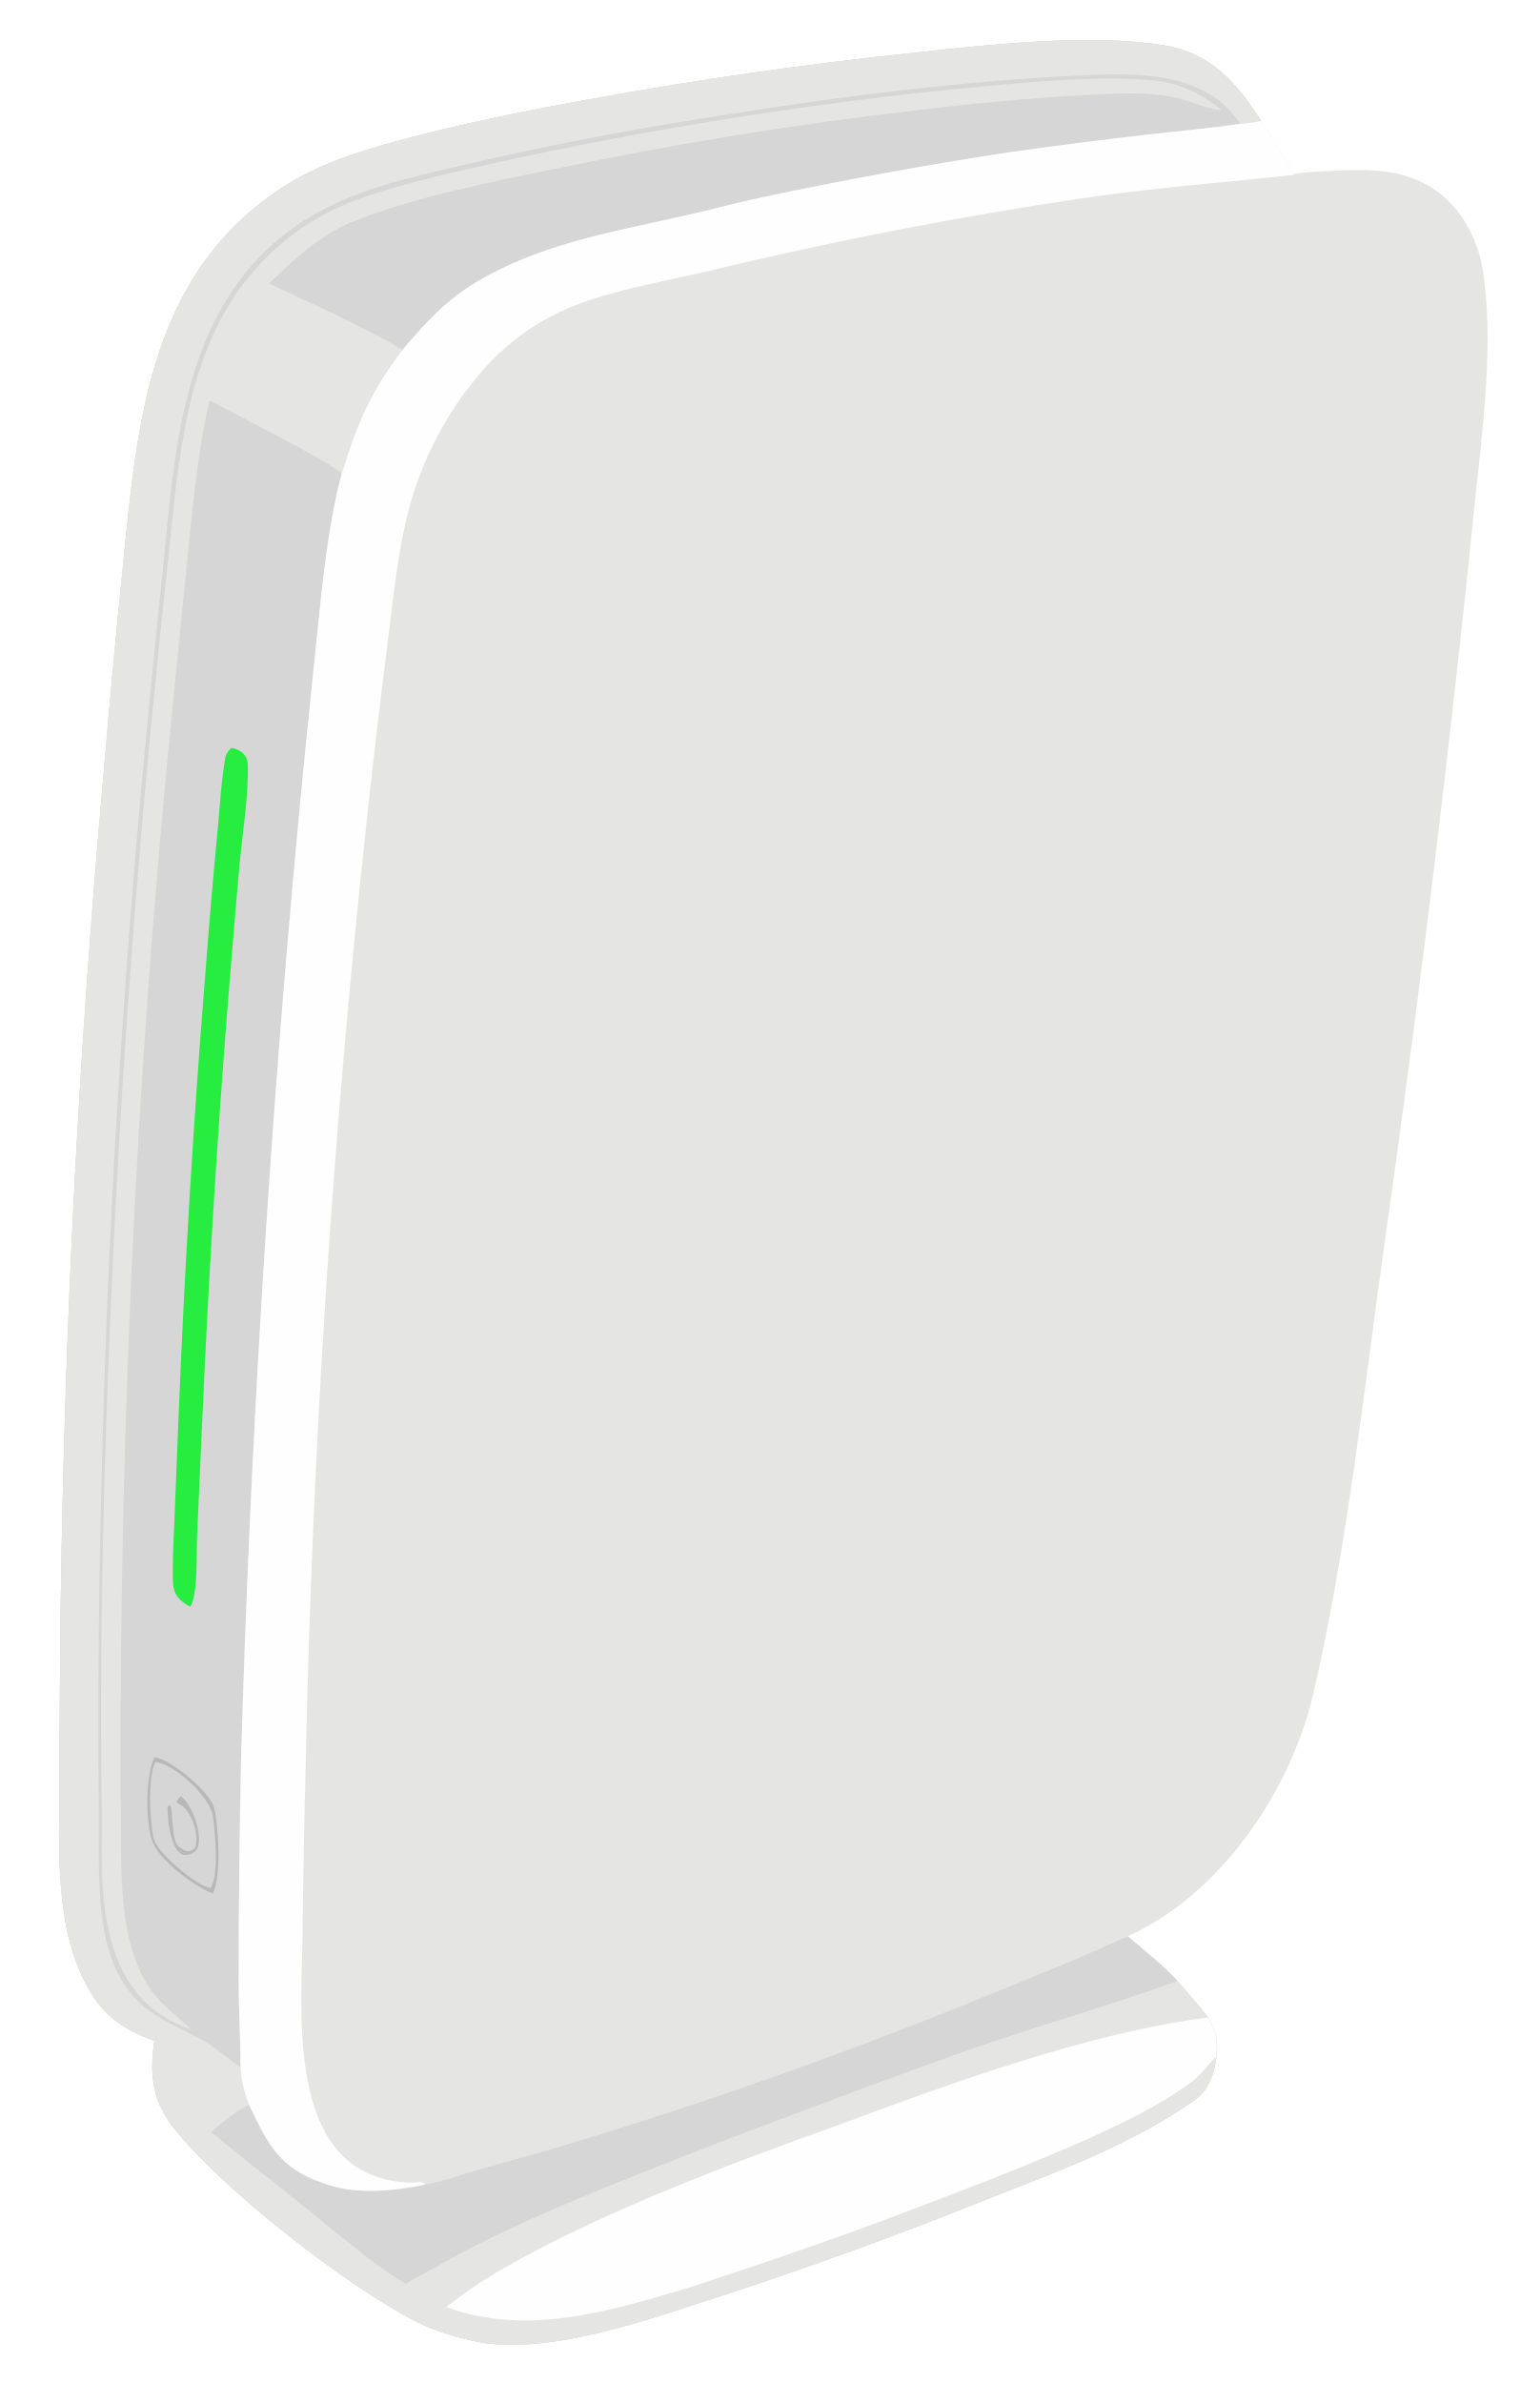
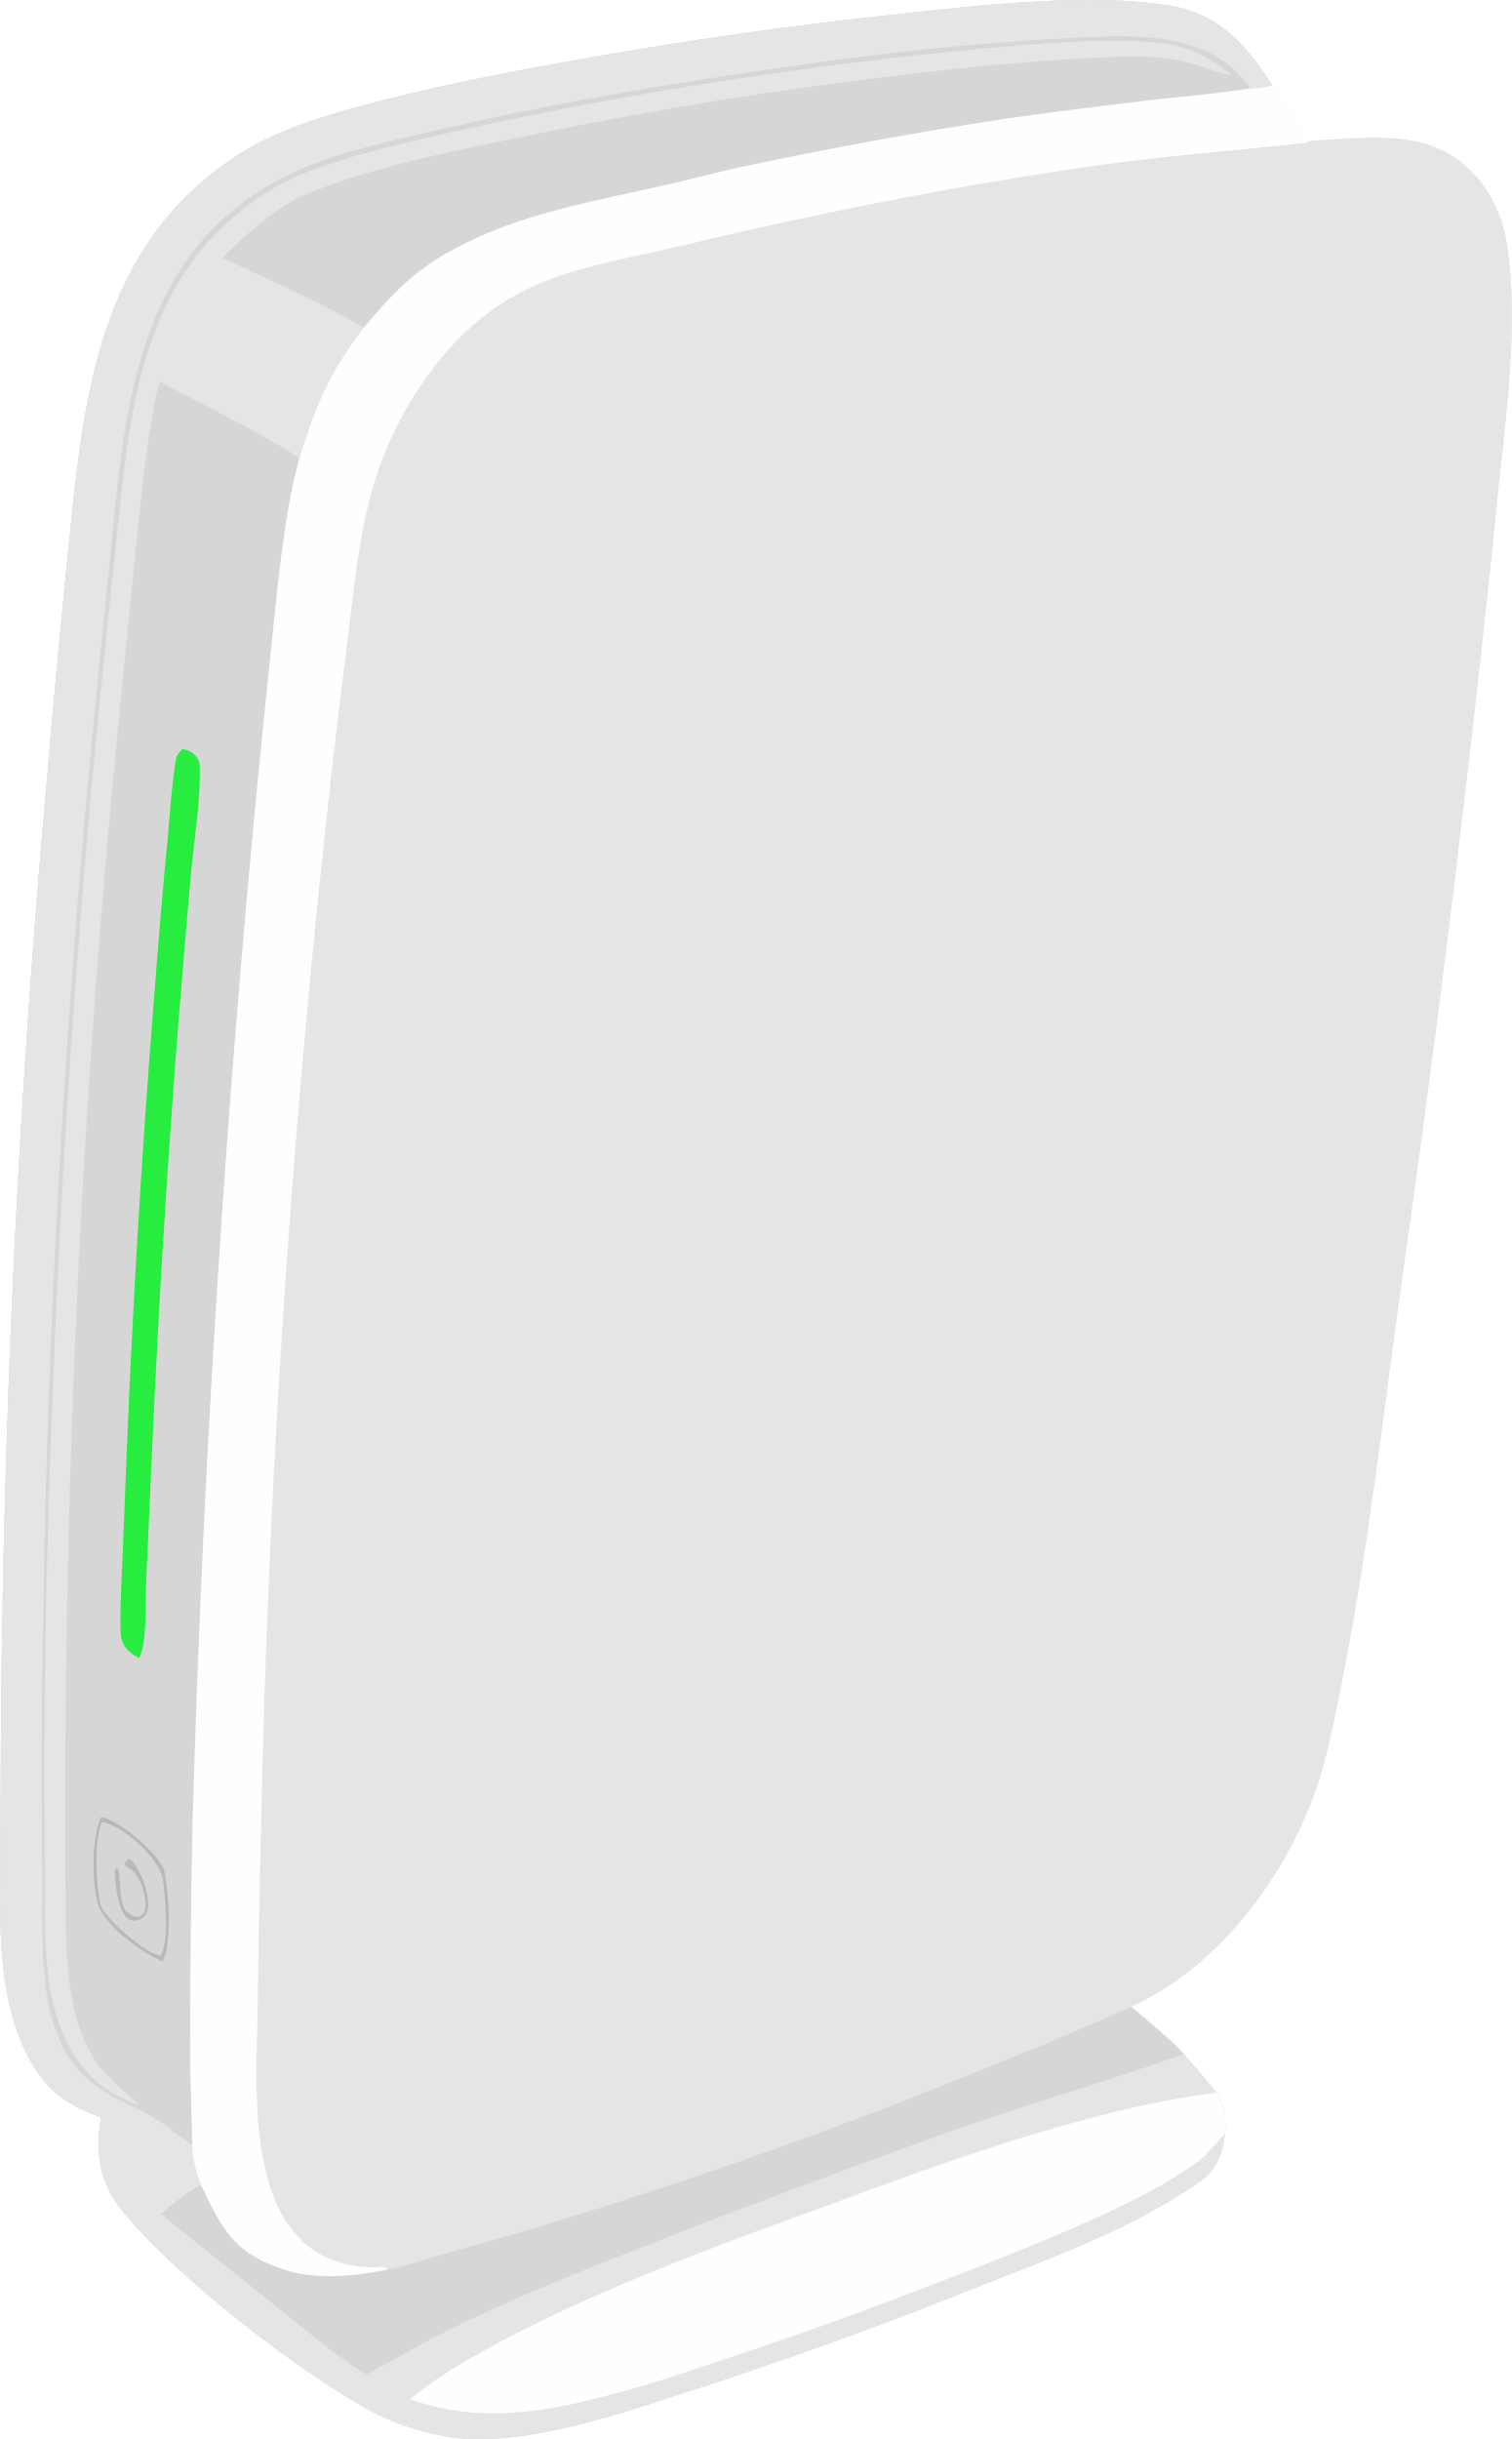
- <svg xmlns="http://www.w3.org/2000/svg" width="730" height="1130" viewBox="0 0 730 1130" version="1.1" id="svg18">
+ <svg xmlns="http://www.w3.org/2000/svg" width="338.779" height="546.43" viewBox="0 0 677.558 1092.86" version="1.1" id="svg18">
  <defs id="defs18" />
-   <path fill="#e5e5e4" d="m 73.25,967.8 c -13,-4.8 -22.6,-10.5 -30,-22.6 C 25.41,916.3 28.11,876.4 28.18,844 c 0.1,-27.2 0.25,-54.3 0.59,-81.5 1.78,-131.3 8.48,-262.5 20.18,-393.3 2.9,-34.4 6.1,-68.9 9.6,-103.3 6.8,-68 13,-137 76.45,-177.7 15.2,-9.84 34.6,-16.2 51.9,-20.94 31,-8.47 63,-14.82 94.5,-20.5 50.4,-9.16 101.1,-16.41 152,-21.72 35.2,-3.85 83.5,-9.28 118.6,-3.55 22.4,3.65 34.5,17.76 46.2,35.84 5.5,8.24 10.3,16.52 15.3,25.13 5.3,-0.91 12.7,-1.13 18.1,-1.41 17.3,-0.9 34.2,-1.21 49.1,9.05 13.1,9.1 20.7,24.2 22.9,39.8 4.8,33.8 -0.3,73.4 -4,107.2 -2.2,22.6 -4.6,45.1 -7.1,67.6 -10.4,95.4 -22.4,190.6 -35.9,285.6 -10,71 -17.5,143 -33.7,212.9 -10.7,46 -44,95.2 -88.1,115 5.3,4.4 19.4,16 23.6,21.2 5.4,6 9.7,10.9 14.6,17.3 4.1,7.2 4.5,10.3 3.9,18.8 -1.1,9.1 -4.1,16.5 -12,21.5 -33.1,23 -72.7,36 -109.7,51 -35.5,14 -71.6,27 -107.8,39 -34.9,11 -81.5,29 -118,24 -11,-2 -21.8,-5 -31.8,-10 -33.3,-17 -92.6,-63 -116.05,-93 -9.6,-13 -10.6,-25.2 -8.3,-40.2 z" id="path1" />
-   <path fill="#d7d6d6" d="m 73.25,967.8 c -13,-4.8 -22.6,-10.5 -30,-22.6 C 25.41,916.3 28.11,876.4 28.18,844 c 0.1,-27.2 0.25,-54.3 0.59,-81.5 1.78,-131.3 8.48,-262.5 20.18,-393.3 2.9,-34.4 6.1,-68.9 9.6,-103.3 6.8,-68 13,-137 76.45,-177.7 15.2,-9.84 34.6,-16.2 51.9,-20.94 31,-8.47 63,-14.82 94.5,-20.5 50.4,-9.16 101.1,-16.41 152,-21.72 35.2,-3.85 83.5,-9.28 118.6,-3.55 22.4,3.65 34.5,17.76 46.2,35.84 -2.4,0.56 -7.7,1.44 -10,1.35 -13.4,2.07 -27.6,3.29 -41.2,4.83 -22.8,2.58 -45.6,5.48 -68.3,8.69 -39.5,6.04 -78.8,13.2 -117.9,21.5 -11.7,2.5 -23.2,5.7 -34.9,8.3 -32,7.3 -64,12.5 -93.3,28 -18.9,10 -28.3,20.2 -41.7,35.9 -15.6,20.8 -21.1,34 -28.8,58.7 -6.6,24.2 -9.4,54.2 -12,79.4 -3.3,31.5 -6.5,63 -9.4,94.6 -13.4,145.4 -22.2,291.2 -26.4,437.2 -0.7,35.1 -1.1,70.2 -1.1,105.3 0.1,13 0.9,26.5 0.9,39.2 0.4,6.7 1.7,11.7 4,17.7 8.6,18 14.1,30 34.7,37 14.8,6 33.6,4 48.6,1 7,-1 18.4,-5 25.3,-7 l 32,-9 c 71,-21 140.8,-45.6 209.3,-73.6 21.3,-8.6 46.1,-18.6 66.8,-28.2 5.3,4.4 19.4,16 23.6,21.2 5.4,6 9.7,10.9 14.6,17.3 4.1,7.2 4.5,10.3 3.9,18.8 -1.1,9.1 -4.1,16.5 -12,21.5 -33.1,23 -72.7,36 -109.7,51 -35.5,14 -71.6,27 -107.8,39 -34.9,11 -81.5,29 -118,24 -11,-2 -21.8,-5 -31.8,-10 -33.3,-17 -92.6,-63 -116.05,-93 -9.6,-13 -10.6,-25.2 -8.3,-40.2 z" id="path2" />
-   <path fill="#e5e5e4" d="m 73.25,967.8 c -13,-4.8 -22.6,-10.5 -30,-22.6 C 25.41,916.3 28.11,876.4 28.18,844 c 0.1,-27.2 0.25,-54.3 0.59,-81.5 1.78,-131.3 8.48,-262.5 20.18,-393.3 2.9,-34.4 6.1,-68.9 9.6,-103.3 6.8,-68 13,-137 76.45,-177.7 15.2,-9.84 34.6,-16.2 51.9,-20.94 31,-8.47 63,-14.82 94.5,-20.5 50.4,-9.16 101.1,-16.41 152,-21.72 35.2,-3.85 83.5,-9.28 118.6,-3.55 22.4,3.65 34.5,17.76 46.2,35.84 -2.4,0.56 -7.7,1.44 -10,1.35 C 571,32.35 535.4,34.66 508,36.02 446.2,39.07 384.7,47.68 323.7,57.72 289.7,63.21 255.8,69.87 222.2,77.69 195.4,83.98 168,89.5 144.5,104.4 86.75,141.3 83.35,209.5 77.15,270.9 c -3.2,30.2 -6.2,60.4 -9,90.6 -12.9,138.3 -20,277.1 -21.3,416 -0.3,26 -0.3,52 0,78.1 0,17.1 -0.5,35.5 1.4,52.4 1.3,11.4 4.4,23.4 10.7,33 10,15.1 22.6,18.3 37.2,26.5 4.85,2.6 13.05,9.4 18.05,12.8 0.4,6.7 1.7,11.7 4,17.7 8.5,18 14,30 34.6,37 14.8,6 33.6,4 48.6,1 7,-1 18.4,-5 25.3,-7 l 32,-9 c 71,-21 140.8,-45.6 209.3,-73.6 21.3,-8.6 46.1,-18.6 66.8,-28.2 5.3,4.4 19.4,16 23.6,21.2 5.4,6 9.7,10.9 14.6,17.3 4.1,7.2 4.5,10.3 3.9,18.8 -1.1,9.1 -4.1,16.5 -12,21.5 -33.1,23 -72.7,36 -109.7,51 -35.5,14 -71.6,27 -107.8,39 -34.9,11 -81.5,29 -118,24 -11,-2 -21.8,-5 -31.8,-10 -33.3,-17 -92.6,-63 -116.05,-93 -9.6,-13 -10.6,-25.2 -8.3,-40.2 z" id="path3" />
-   <path fill="#fefefe" d="m 211.7,1094 c 10.1,-8 20.7,-15 31.8,-21 44.5,-25 105.5,-48 153.3,-65 53.6,-20 119.9,-44.2 176.2,-51.3 4.1,7.2 4.5,10.3 3.9,18.8 -2.4,1.2 -7.2,9 -12.8,12.5 -13.5,10 -30.3,18 -45.3,25 -33.6,15 -68.4,28 -102.8,41 -29.6,11 -59.6,21 -89.9,31 -37.2,11 -76.2,23 -114.4,9 z" id="path4" />
-   <path fill="#d7d6d6" d="m 201.4,1036 c 7,-1 18.4,-5 25.3,-7 l 32,-9 c 71,-21 140.8,-45.6 209.3,-73.6 21.3,-8.6 46.1,-18.6 66.8,-28.2 5.3,4.4 19.4,16 23.6,21.2 -29.8,10.8 -62.5,20.2 -92.7,30.5 -42.8,15 -85.2,31.1 -127.4,47.1 -42.8,17 -86.2,33 -126.3,55 -6.5,4 -13.1,7 -19.6,11 -16.8,-10 -35.8,-27 -51.1,-39 -13.6,-11 -28,-22 -41.1,-33 5.5,-5 12.1,-10 17.9,-13 8.6,18 14.1,30 34.7,37 14.8,6 33.6,4 48.6,1 z" id="path5" />
-   <path fill="#e5e5e4" d="M 90.65,962.4 C 51.05,949 47.85,908 48.25,872.7 c 0.2,-10.2 -0.1,-20.7 -0.2,-30.9 -0.3,-35.8 -0.1,-71.7 0.7,-107.5 2.9,-128.1 10.3,-256.2 22.3,-383.8 2.8,-28.7 5.7,-57.4 8.8,-86 4.8,-45.8 8.1,-97.4 38.95,-134.2 11.5,-13.8 26,-24.9 42.3,-32.3 C 180.9,89.1 215,81.64 236.8,76.82 313.4,60.04 390.9,47.97 469,40.69 c 24.7,-2.19 51.9,-4.71 76.7,-2.7 13,1.05 23.9,6.03 33.9,14.39 -7.1,-0.85 -11.7,-3.23 -18.4,-5.14 -14.7,-4.23 -31.4,-2.92 -46.6,-2.13 -26.2,1.37 -52.6,3.93 -78.7,7.04 -58.5,6.71 -116.7,16.15 -174.4,28.29 -30.1,6.16 -66.4,13.36 -94.8,24.96 -14.5,5.8 -28.2,18.3 -39.1,29.1 18.2,8.6 46.9,21.2 63.3,31.4 -15.6,20.8 -21.1,34 -28.8,58.7 -3,-4.2 -54,-30 -62.65,-34.7 -4.8,18.5 -7.9,48.4 -9.8,67.3 l -7.8,77.9 c -18.1,181.1 -26.2,363.1 -24.4,545.1 0.2,21.5 2,48.9 16.2,66.1 4.9,6 11.3,10.5 17,16.1 z" id="path6" />
-   <path fill="#26ed40" d="m 109.7,354.6 c 4.1,0.7 7.5,3.2 7.8,7.5 0.5,14.5 -2.3,31.6 -3.7,46.1 -2.3,25 -4.3,49.9 -6.3,74.8 -4.8,61.8 -8.55,123.7 -11.35,185.6 l -2.7,60.2 c -0.3,7.7 0.5,27.4 -3.2,33.1 -5,-2.7 -7.9,-5.4 -8.2,-11.6 -0.3,-9.1 0.2,-18.3 0.6,-27.4 l 2,-50 c 2.8,-69.9 7,-139.7 12.6,-209.4 1.8,-23.6 3.75,-47.1 6.05,-70.6 1,-11.1 1.7,-22.9 3.6,-33.9 0.2,-1.5 1.8,-3.2 2.8,-4.4 z" id="path7" />
-   <path fill="#b9b8b9" d="m 73.25,833.2 c 7.7,1 26.7,16.6 28.45,24.5 2,9.1 3.3,32 -0.7,40.1 -0.5,-0.1 -1.05,-0.3 -1.45,-0.5 -8.7,-3.8 -24.9,-15.9 -27.6,-25 -2.9,-9.8 -3,-29.6 1.3,-39.1 z" id="path8" />
-   <path fill="#d7d6d6" d="m 73.65,835.5 c 9.1,1 26,16.4 27.35,25.7 1,8 3,27.5 -1.05,34.1 -1.3,-0.3 -2.5,-0.8 -3.7,-1.3 -6.5,-3 -22.3,-16.2 -23.5,-22.5 -1.6,-8.8 -2.8,-27.9 0.9,-36 z" id="path9" />
-   <path fill="#b9b8b9" d="m 85.65,851.7 c 5.7,3.3 12.2,22.5 6.6,26.4 -11.3,7.9 -12.9,-16.6 -12.8,-21.2 l 1.1,-1 c 1.7,0.5 0.3,16.9 4.4,19.9 2.7,1.9 4.6,3.4 7.6,0.4 2.2,-6.1 -1.8,-18.8 -8.5,-21.2 l -0.3,-0.8 z" id="path10" />
-   <path fill="#fefefe" d="m 598.2,57.33 c 5.5,8.24 10.3,16.52 15.3,25.13 l -0.1,0.51 c -32.9,3.63 -62.5,5.73 -95.9,10.43 -60.8,8.9 -121.2,20.6 -181,35 -46.9,11 -80.3,13.1 -112.3,52.9 -15,18.8 -25.7,40.8 -31.3,64.3 -4.4,17.9 -6.6,39.5 -8.9,58.1 -3.7,29.2 -7.2,58.5 -10.3,87.7 -16,147.9 -25.6,296.3 -28.7,445 -0.7,27 -1.2,54 -1.5,81 -0.6,39.9 -8,116.6 52.2,117.6 1.5,0 5.2,-1 5.7,1 -15,3 -33.8,5 -48.6,-1 -20.6,-7 -26.1,-19 -34.7,-37 -2.3,-6 -3.6,-11 -4,-17.7 0,-12.7 -0.8,-26.2 -0.9,-39.2 0,-35.1 0.4,-70.2 1.1,-105.3 4.2,-146 13,-291.8 26.4,-437.2 2.9,-31.6 6.1,-63.1 9.4,-94.6 2.6,-25.2 5.4,-55.2 12,-79.4 7.7,-24.7 13.2,-37.9 28.8,-58.7 13.4,-15.7 22.8,-25.9 41.7,-35.9 29.3,-15.5 61.3,-20.7 93.3,-28 11.7,-2.6 23.2,-5.8 34.9,-8.3 39.1,-8.3 78.4,-15.46 117.9,-21.5 22.7,-3.21 45.5,-6.11 68.3,-8.69 13.6,-1.54 27.8,-2.76 41.2,-4.83 2.3,0.1 7.6,-0.79 10,-1.35 z" id="path11" />
+   <path fill="#e5e5e4" d="m 45.255,948.801 c -13,-4.8 -22.6,-10.5 -30,-22.6 -17.84,-28.9 -15.14,-68.8 -15.07,-101.2 0.1,-27.2 0.25,-54.3 0.59,-81.5 1.78,-131.3 8.48,-262.5 20.18,-393.3 2.9,-34.4 6.1,-68.9 9.6,-103.3 6.8,-68 13,-137 76.45,-177.7 15.2,-9.84 34.6,-16.2 51.9,-20.94 31,-8.47 63,-14.82 94.5,-20.5 50.4,-9.16 101.1,-16.41 152,-21.72 35.2,-3.85 83.5,-9.28 118.6,-3.55 22.4,3.65 34.5,17.76 46.2,35.84 5.5,8.24 10.3,16.52 15.3,25.13 5.3,-0.91 12.7,-1.13 18.1,-1.41 17.3,-0.9 34.2,-1.21 49.1,9.05 13.1,9.1 20.7,24.2 22.9,39.8 4.8,33.8 -0.3,73.4 -4,107.2 -2.2,22.6 -4.6,45.1 -7.1,67.6 -10.4,95.4 -22.4,190.6 -35.9,285.6 -10,71 -17.5,143 -33.7,212.9 -10.7,46 -44,95.2 -88.1,115 5.3,4.4 19.4,16 23.6,21.2 5.4,6 9.7,10.9 14.6,17.3 4.1,7.2 4.5,10.3 3.9,18.8 -1.1,9.1 -4.1,16.5 -12,21.5 -33.1,23 -72.7,36 -109.7,51 -35.5,14 -71.6,27 -107.8,39 -34.9,11 -81.5,29 -118,24 -11,-2 -21.8,-5 -31.8,-10 -33.3,-17 -92.6,-63 -116.05,-93 -9.6,-13 -10.6,-25.2 -8.3,-40.2 z" id="path1" />
+   <path fill="#d7d6d6" d="m 45.255,948.801 c -13,-4.8 -22.6,-10.5 -30,-22.6 -17.84,-28.9 -15.14,-68.8 -15.07,-101.2 0.1,-27.2 0.25,-54.3 0.59,-81.5 1.78,-131.3 8.48,-262.5 20.18,-393.3 2.9,-34.4 6.1,-68.9 9.6,-103.3 6.8,-68 13,-137 76.45,-177.7 15.2,-9.84 34.6,-16.2 51.9,-20.94 31,-8.47 63,-14.82 94.5,-20.5 50.4,-9.16 101.1,-16.41 152,-21.72 35.2,-3.85 83.5,-9.28 118.6,-3.55 22.4,3.65 34.5,17.76 46.2,35.84 -2.4,0.56 -7.7,1.44 -10,1.35 -13.4,2.07 -27.6,3.29 -41.2,4.83 -22.8,2.58 -45.6,5.48 -68.3,8.69 -39.5,6.04 -78.8,13.2 -117.9,21.5 -11.7,2.5 -23.2,5.7 -34.9,8.3 -32,7.3 -64,12.5 -93.3,28 -18.9,10 -28.3,20.2 -41.7,35.9 -15.6,20.8 -21.1,34 -28.8,58.7 -6.6,24.2 -9.4,54.2 -12,79.4 -3.3,31.5 -6.5,63 -9.4,94.6 -13.4,145.4 -22.2,291.2 -26.4,437.2 -0.7,35.1 -1.1,70.2 -1.1,105.3 0.1,13 0.9,26.5 0.9,39.2 0.4,6.7 1.7,11.7 4,17.7 8.6,18 14.1,30 34.7,37 14.8,6 33.6,4 48.6,1 7,-1 18.4,-5 25.3,-7 l 32,-9 c 71,-21 140.8,-45.6 209.3,-73.6 21.3,-8.6 46.1,-18.6 66.8,-28.2 5.3,4.4 19.4,16 23.6,21.2 5.4,6 9.7,10.9 14.6,17.3 4.1,7.2 4.5,10.3 3.9,18.8 -1.1,9.1 -4.1,16.5 -12,21.5 -33.1,23 -72.7,36 -109.7,51 -35.5,14 -71.6,27 -107.8,39 -34.9,11 -81.5,29 -118,24 -11,-2 -21.8,-5 -31.8,-10 -33.3,-17 -92.6,-63 -116.05,-93 -9.6,-13 -10.6,-25.2 -8.3,-40.2 z" id="path2" />
+   <path fill="#e5e5e4" d="m 45.255,948.801 c -13,-4.8 -22.6,-10.5 -30,-22.6 -17.84,-28.9 -15.14,-68.8 -15.07,-101.2 0.1,-27.2 0.25,-54.3 0.59,-81.5 1.78,-131.3 8.48,-262.5 20.18,-393.3 2.9,-34.4 6.1,-68.9 9.6,-103.3 6.8,-68 13,-137 76.45,-177.7 15.2,-9.84 34.6,-16.2 51.9,-20.94 31,-8.47 63,-14.82 94.5,-20.5 50.4,-9.16 101.1,-16.41 152,-21.72 35.2,-3.85 83.5,-9.28 118.6,-3.55 22.4,3.65 34.5,17.76 46.2,35.84 -2.4,0.56 -7.7,1.44 -10,1.35 -17.2,-26.33 -52.8,-24.02 -80.2,-22.66 -61.8,3.05 -123.3,11.66 -184.3,21.7 -34,5.49 -67.9,12.15 -101.5,19.97 -26.8,6.29 -54.2,11.81 -77.7,26.71 C 58.755,122.301 55.355,190.501 49.155,251.901 c -3.2,30.2 -6.2,60.4 -9,90.6 -12.9,138.3 -20,277.1 -21.3,416 -0.3,26 -0.3,52 0,78.1 0,17.1 -0.5,35.5 1.4,52.4 1.3,11.4 4.4,23.4 10.7,33 10,15.1 22.6,18.3 37.2,26.5 4.85,2.6 13.05,9.4 18.05,12.8 0.4,6.7 1.7,11.7 4,17.7 8.5,18 14,30 34.6,37 14.8,6 33.6,4 48.6,1 7,-1 18.4,-5 25.3,-7 l 32,-9 c 71,-21 140.8,-45.6 209.3,-73.6 21.3,-8.6 46.1,-18.6 66.8,-28.2 5.3,4.4 19.4,16 23.6,21.2 5.4,6 9.7,10.9 14.6,17.3 4.1,7.2 4.5,10.3 3.9,18.8 -1.1,9.1 -4.1,16.5 -12,21.5 -33.1,23 -72.7,36 -109.7,51 -35.5,14 -71.6,27 -107.8,39 -34.9,11 -81.5,29 -118,24 -11,-2 -21.8,-5 -31.8,-10 -33.3,-17 -92.6,-63 -116.05,-93 -9.6,-13 -10.6,-25.2 -8.3,-40.2 z" id="path3" />
+   <path fill="#fefefe" d="m 183.705,1075.001 c 10.1,-8 20.7,-15 31.8,-21 44.5,-25 105.5,-48 153.3,-65 53.6,-20 119.9,-44.2 176.2,-51.3 4.1,7.2 4.5,10.3 3.9,18.8 -2.4,1.2 -7.2,9 -12.8,12.5 -13.5,10 -30.3,18 -45.3,25 -33.6,15 -68.4,28 -102.8,41 -29.6,11 -59.6,21 -89.9,31 -37.2,11 -76.2,23 -114.4,9 z" id="path4" />
+   <path fill="#d7d6d6" d="m 173.405,1017.001 c 7,-1 18.4,-5 25.3,-7 l 32,-9 c 71,-21 140.8,-45.6 209.3,-73.6 21.3,-8.6 46.1,-18.6 66.8,-28.2 5.3,4.4 19.4,16 23.6,21.2 -29.8,10.8 -62.5,20.2 -92.7,30.5 -42.8,15 -85.2,31.1 -127.4,47.1 -42.8,17 -86.2,33 -126.3,55 -6.5,4 -13.1,7 -19.6,11 -16.8,-10 -35.8,-27 -51.1,-39 -13.6,-11 -28,-22 -41.1,-33 5.5,-5 12.1,-10 17.9,-13 8.6,18 14.1,30 34.7,37 14.8,6 33.6,4 48.6,1 z" id="path5" />
+   <path fill="#e5e5e4" d="m 62.655,943.401 c -39.6,-13.4 -42.8,-54.4 -42.4,-89.7 0.2,-10.2 -0.1,-20.7 -0.2,-30.9 -0.3,-35.8 -0.1,-71.7 0.7,-107.5 2.9,-128.1 10.3,-256.2 22.3,-383.8 2.8,-28.7 5.7,-57.4 8.8,-86 4.8,-45.8 8.1,-97.4 38.95,-134.2 11.5,-13.8 26,-24.9 42.3,-32.3 19.8,-8.9 53.9,-16.36 75.7,-21.18 76.6,-16.78 154.1,-28.85 232.2,-36.13 24.7,-2.19 51.9,-4.71 76.7,-2.7 13,1.05 23.9,6.03 33.9,14.39 -7.1,-0.85 -11.7,-3.23 -18.4,-5.14 -14.7,-4.23 -31.4,-2.92 -46.6,-2.13 -26.2,1.37 -52.6,3.93 -78.7,7.04 -58.5,6.71 -116.7,16.15 -174.4,28.29 -30.1,6.16 -66.4,13.36 -94.8,24.96 -14.5,5.8 -28.2,18.3 -39.1,29.1 18.2,8.6 46.9,21.2 63.3,31.4 -15.6,20.8 -21.1,34 -28.8,58.7 -3,-4.2 -54,-30 -62.65,-34.7 -4.8,18.5 -7.9,48.4 -9.8,67.3 l -7.8,77.9 c -18.1,181.1 -26.2,363.1 -24.4,545.1 0.2,21.5 2,48.9 16.2,66.1 4.9,6 11.3,10.5 17,16.1 z" id="path6" />
+   <path fill="#26ed40" d="m 81.705,335.601 c 4.1,0.7 7.5,3.2 7.8,7.5 0.5,14.5 -2.3,31.6 -3.7,46.1 -2.3,25 -4.3,49.9 -6.3,74.8 -4.8,61.8 -8.55,123.7 -11.35,185.6 l -2.7,60.2 c -0.3,7.7 0.5,27.4 -3.2,33.1 -5,-2.7 -7.9,-5.4 -8.2,-11.6 -0.3,-9.1 0.2,-18.3 0.6,-27.4 l 2,-50 c 2.8,-69.9 7,-139.7 12.6,-209.4 1.8,-23.6 3.75,-47.1 6.05,-70.6 1,-11.1 1.7,-22.9 3.6,-33.9 0.2,-1.5 1.8,-3.2 2.8,-4.4 z" id="path7" />
+   <path fill="#b9b8b9" d="m 45.255,814.201 c 7.7,1 26.7,16.6 28.45,24.5 2,9.1 3.3,32 -0.7,40.1 -0.5,-0.1 -1.05,-0.3 -1.45,-0.5 -8.7,-3.8 -24.9,-15.9 -27.6,-25 -2.9,-9.8 -3,-29.6 1.3,-39.1 z" id="path8" />
+   <path fill="#d7d6d6" d="m 45.655,816.501 c 9.1,1 26,16.4 27.35,25.7 1,8 3,27.5 -1.05,34.1 -1.3,-0.3 -2.5,-0.8 -3.7,-1.3 -6.5,-3 -22.3,-16.2 -23.5,-22.5 -1.6,-8.8 -2.8,-27.9 0.9,-36 z" id="path9" />
+   <path fill="#b9b8b9" d="m 57.655,832.701 c 5.7,3.3 12.2,22.5 6.6,26.4 -11.3,7.9 -12.9,-16.6 -12.8,-21.2 l 1.1,-1 c 1.7,0.5 0.3,16.9 4.4,19.9 2.7,1.9 4.6,3.4 7.6,0.4 2.2,-6.1 -1.8,-18.8 -8.5,-21.2 l -0.3,-0.8 z" id="path10" />
+   <path fill="#fefefe" d="m 570.205,38.331 c 5.5,8.24 10.3,16.52 15.3,25.13 l -0.1,0.51 c -32.9,3.63 -62.5,5.73 -95.9,10.43 -60.8,8.9 -121.2,20.6 -181,35 -46.9,11 -80.3,13.1 -112.3,52.9 -15,18.8 -25.7,40.8 -31.3,64.3 -4.4,17.9 -6.6,39.5 -8.9,58.1 -3.7,29.2 -7.2,58.5 -10.3,87.7 -16,147.9 -25.6,296.3 -28.7,445 -0.7,27 -1.2,54 -1.5,81 -0.6,39.9 -8,116.6 52.2,117.6 1.5,0 5.2,-1 5.7,1 -15,3 -33.8,5 -48.6,-1 -20.6,-7 -26.1,-19 -34.7,-37 -2.3,-6 -3.6,-11 -4,-17.7 0,-12.7 -0.8,-26.2 -0.9,-39.2 0,-35.1 0.4,-70.2 1.1,-105.3 4.2,-146 13,-291.8 26.4,-437.2 2.9,-31.6 6.1,-63.1 9.4,-94.6 2.6,-25.2 5.4,-55.2 12,-79.4 7.7,-24.7 13.2,-37.9 28.8,-58.7 13.4,-15.7 22.8,-25.9 41.7,-35.9 29.3,-15.5 61.3,-20.7 93.3,-28 11.7,-2.6 23.2,-5.8 34.9,-8.3 39.1,-8.3 78.4,-15.46 117.9,-21.5 22.7,-3.21 45.5,-6.11 68.3,-8.69 13.6,-1.54 27.8,-2.76 41.2,-4.83 2.3,0.1 7.6,-0.79 10,-1.35 z" id="path11" />
</svg>
